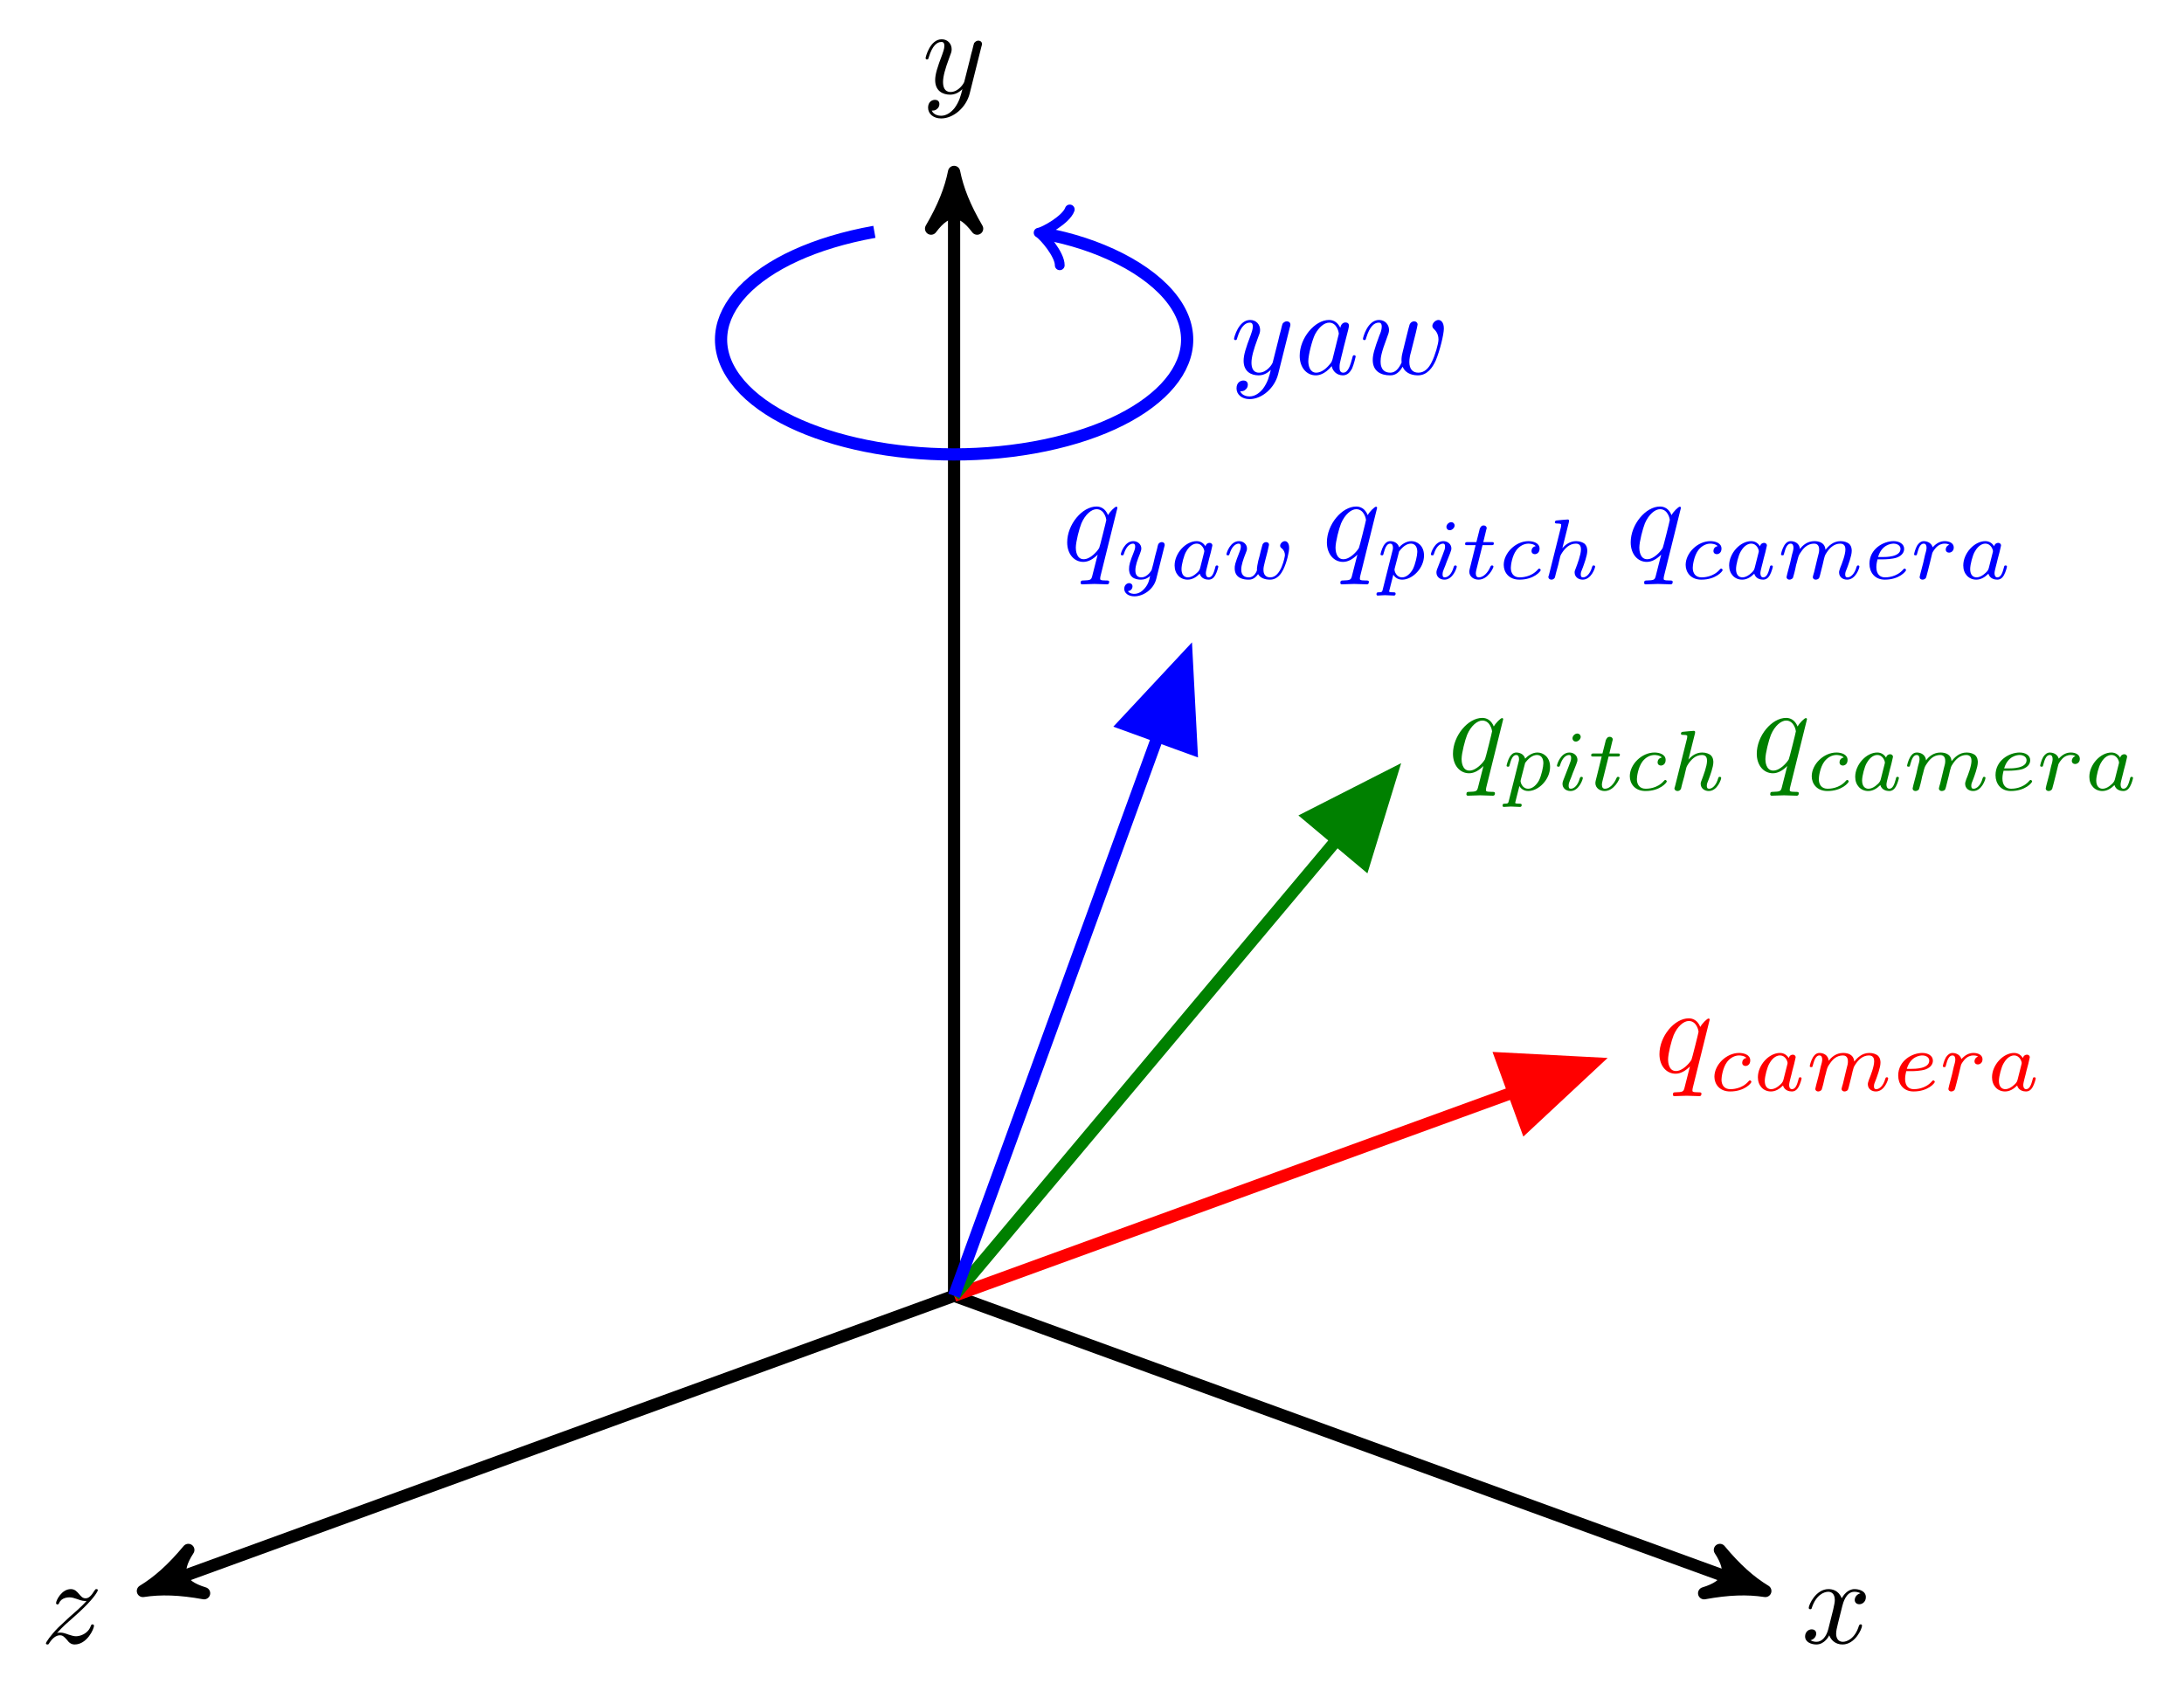
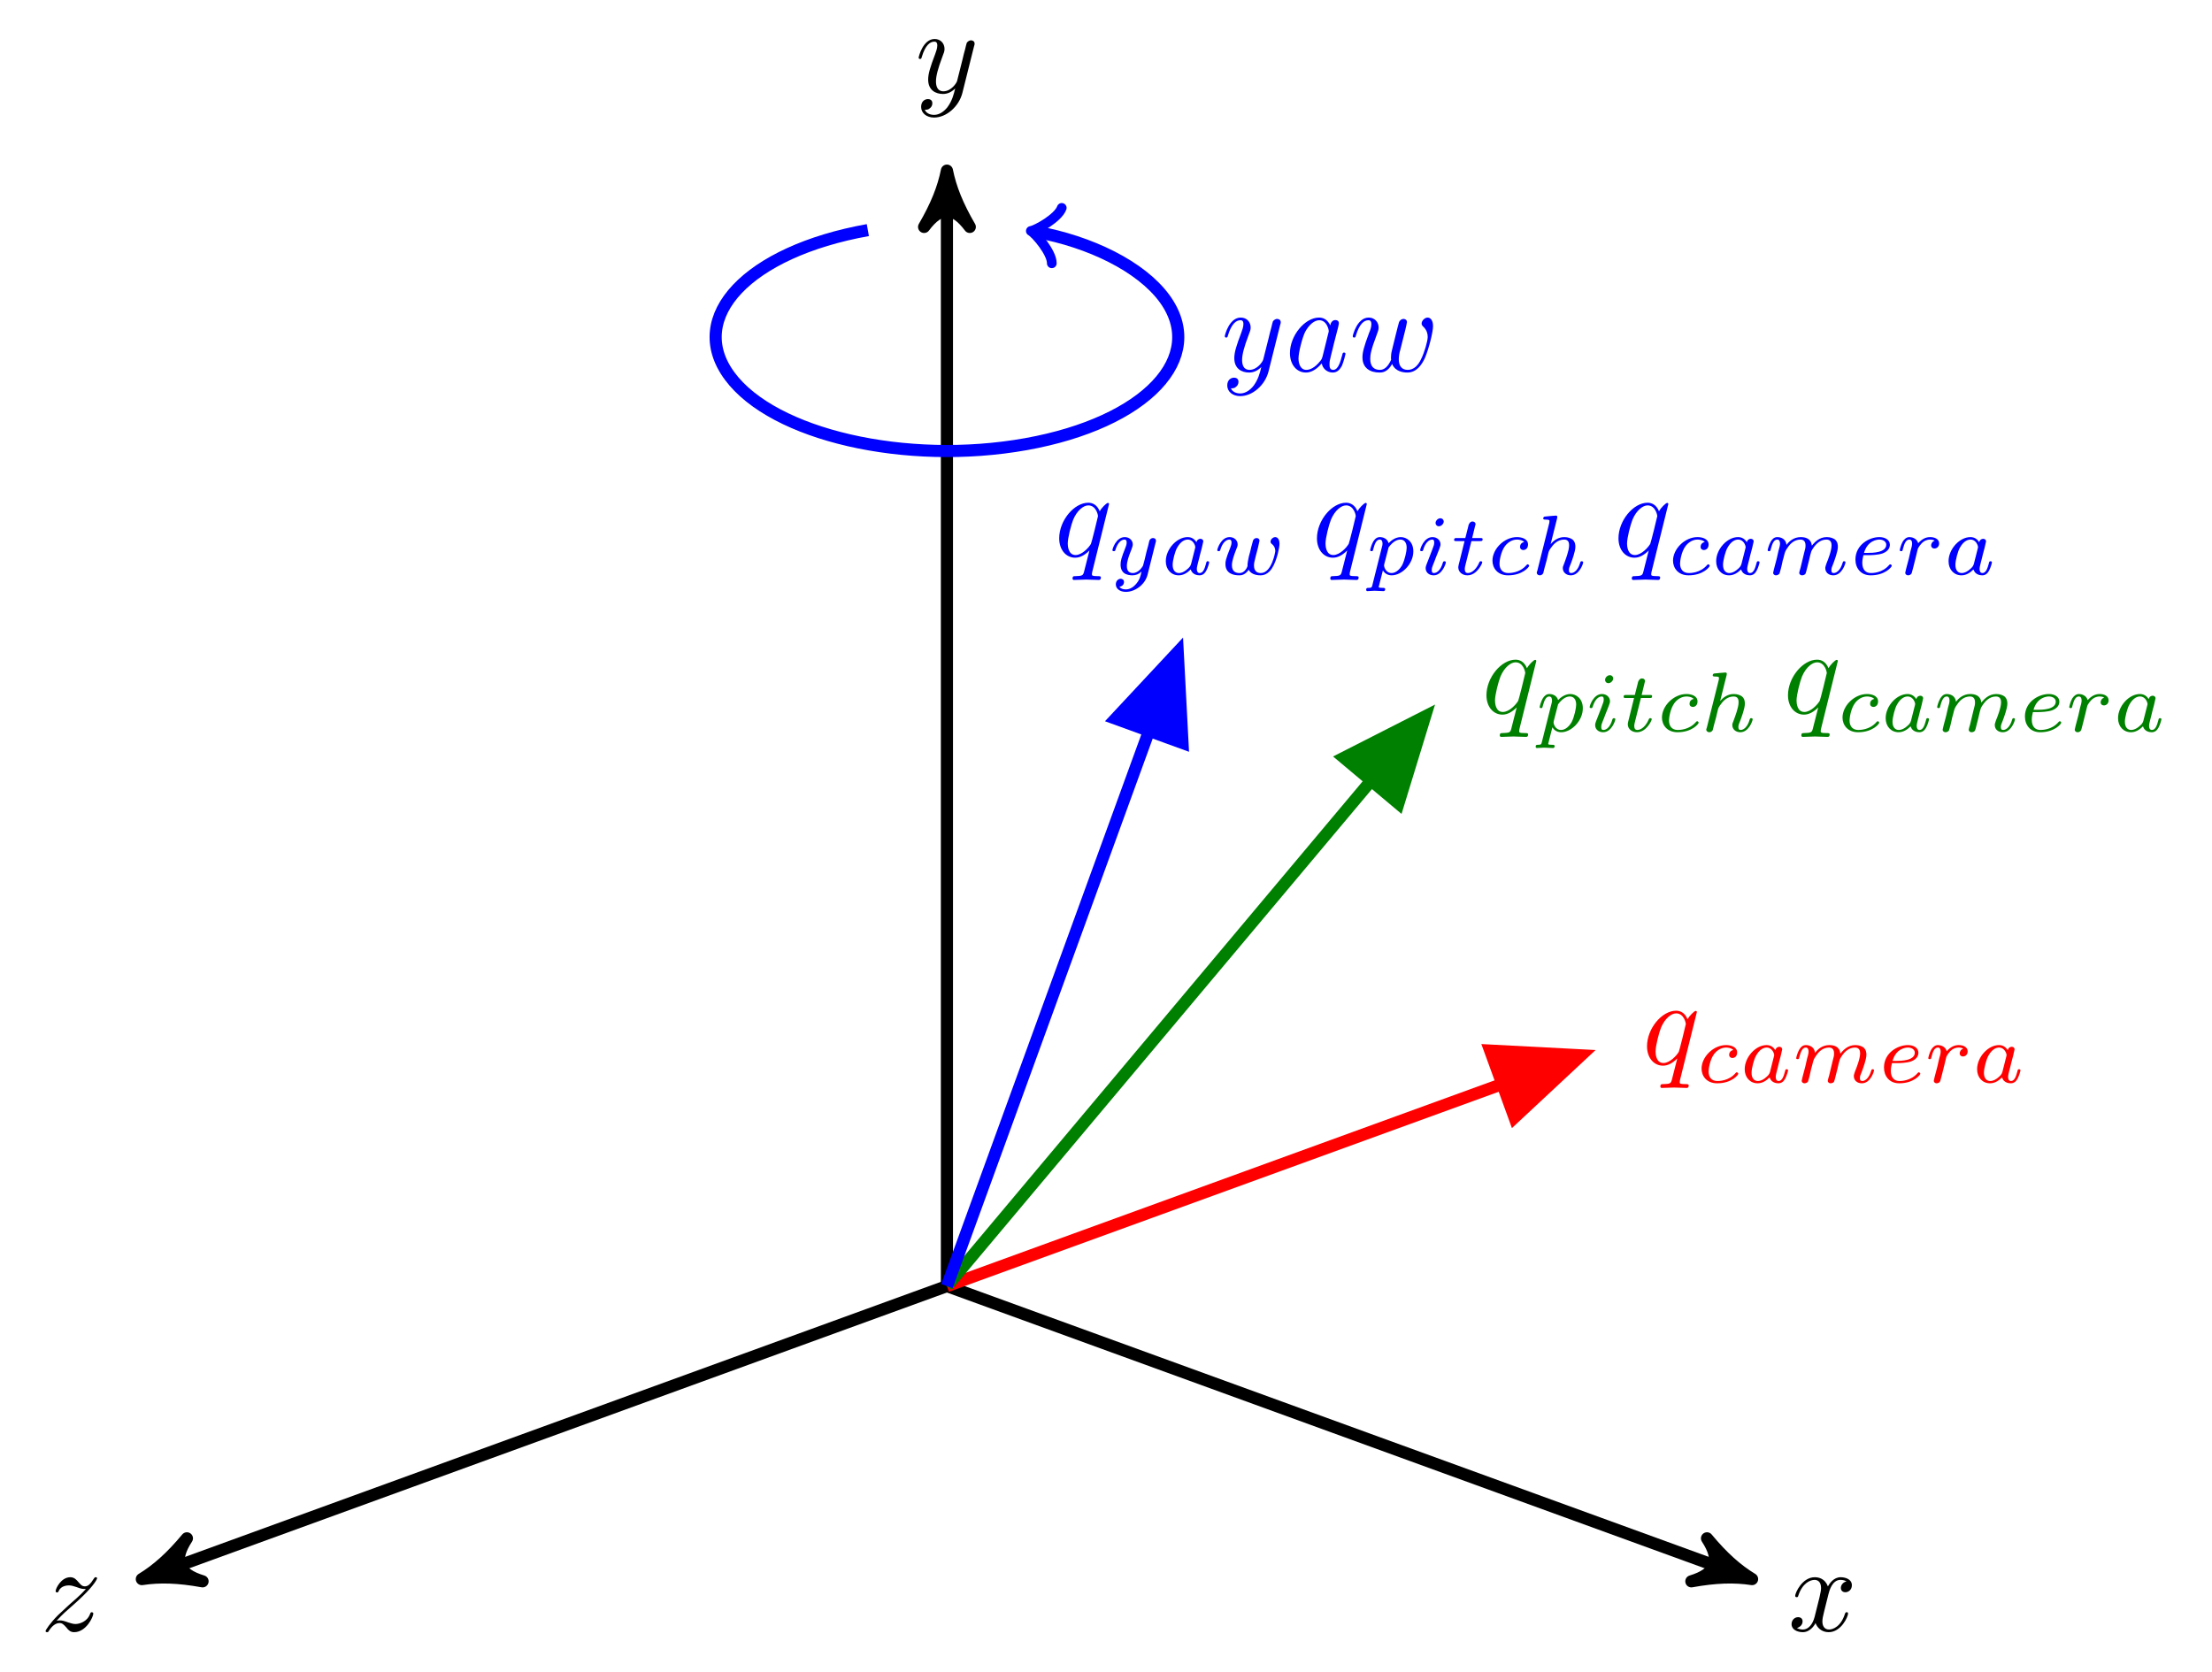
- <svg xmlns="http://www.w3.org/2000/svg" xmlns:xlink="http://www.w3.org/1999/xlink" width="178.032pt" height="137.287pt" viewBox="0 0 178.032 137.287">
+ <svg xmlns="http://www.w3.org/2000/svg" xmlns:xlink="http://www.w3.org/1999/xlink" width="181.676" height="137.287" viewBox="0 0 181.676 137.287">
  <defs>
    <g>
      <g id="glyph-0-0">
        <path d="M 3.328 -3.016 C 3.391 -3.266 3.625 -4.188 4.312 -4.188 C 4.359 -4.188 4.609 -4.188 4.812 -4.062 C 4.531 -4 4.344 -3.766 4.344 -3.516 C 4.344 -3.359 4.453 -3.172 4.719 -3.172 C 4.938 -3.172 5.25 -3.344 5.25 -3.75 C 5.25 -4.266 4.672 -4.406 4.328 -4.406 C 3.75 -4.406 3.406 -3.875 3.281 -3.656 C 3.031 -4.312 2.5 -4.406 2.203 -4.406 C 1.172 -4.406 0.594 -3.125 0.594 -2.875 C 0.594 -2.766 0.703 -2.766 0.719 -2.766 C 0.797 -2.766 0.828 -2.797 0.844 -2.875 C 1.188 -3.938 1.844 -4.188 2.188 -4.188 C 2.375 -4.188 2.719 -4.094 2.719 -3.516 C 2.719 -3.203 2.547 -2.547 2.188 -1.141 C 2.031 -0.531 1.672 -0.109 1.234 -0.109 C 1.172 -0.109 0.953 -0.109 0.734 -0.234 C 0.984 -0.297 1.203 -0.5 1.203 -0.781 C 1.203 -1.047 0.984 -1.125 0.844 -1.125 C 0.531 -1.125 0.297 -0.875 0.297 -0.547 C 0.297 -0.094 0.781 0.109 1.219 0.109 C 1.891 0.109 2.25 -0.594 2.266 -0.641 C 2.391 -0.281 2.75 0.109 3.344 0.109 C 4.375 0.109 4.938 -1.172 4.938 -1.422 C 4.938 -1.531 4.859 -1.531 4.828 -1.531 C 4.734 -1.531 4.719 -1.484 4.688 -1.422 C 4.359 -0.344 3.688 -0.109 3.375 -0.109 C 2.984 -0.109 2.828 -0.422 2.828 -0.766 C 2.828 -0.984 2.875 -1.203 2.984 -1.641 Z M 3.328 -3.016 " />
      </g>
      <g id="glyph-0-1">
        <path d="M 4.844 -3.797 C 4.891 -3.938 4.891 -3.953 4.891 -4.031 C 4.891 -4.203 4.75 -4.297 4.594 -4.297 C 4.5 -4.297 4.344 -4.234 4.25 -4.094 C 4.234 -4.031 4.141 -3.734 4.109 -3.547 C 4.031 -3.297 3.969 -3.016 3.906 -2.75 L 3.453 -0.953 C 3.422 -0.812 2.984 -0.109 2.328 -0.109 C 1.828 -0.109 1.719 -0.547 1.719 -0.922 C 1.719 -1.375 1.891 -2 2.219 -2.875 C 2.375 -3.281 2.422 -3.391 2.422 -3.594 C 2.422 -4.031 2.109 -4.406 1.609 -4.406 C 0.656 -4.406 0.297 -2.953 0.297 -2.875 C 0.297 -2.766 0.391 -2.766 0.406 -2.766 C 0.516 -2.766 0.516 -2.797 0.562 -2.953 C 0.844 -3.891 1.234 -4.188 1.578 -4.188 C 1.656 -4.188 1.828 -4.188 1.828 -3.875 C 1.828 -3.625 1.719 -3.359 1.656 -3.172 C 1.25 -2.109 1.078 -1.547 1.078 -1.078 C 1.078 -0.188 1.703 0.109 2.297 0.109 C 2.688 0.109 3.016 -0.062 3.297 -0.344 C 3.172 0.172 3.047 0.672 2.656 1.203 C 2.391 1.531 2.016 1.828 1.562 1.828 C 1.422 1.828 0.969 1.797 0.797 1.406 C 0.953 1.406 1.094 1.406 1.219 1.281 C 1.328 1.203 1.422 1.062 1.422 0.875 C 1.422 0.562 1.156 0.531 1.062 0.531 C 0.828 0.531 0.5 0.688 0.5 1.172 C 0.5 1.672 0.938 2.047 1.562 2.047 C 2.578 2.047 3.609 1.141 3.891 0.016 Z M 4.844 -3.797 " />
      </g>
      <g id="glyph-0-2">
        <path d="M 1.328 -0.828 C 1.859 -1.406 2.156 -1.656 2.516 -1.969 C 2.516 -1.969 3.125 -2.5 3.484 -2.859 C 4.438 -3.781 4.656 -4.266 4.656 -4.312 C 4.656 -4.406 4.562 -4.406 4.547 -4.406 C 4.469 -4.406 4.453 -4.391 4.391 -4.297 C 4.094 -3.812 3.891 -3.656 3.656 -3.656 C 3.406 -3.656 3.297 -3.812 3.141 -3.984 C 2.953 -4.203 2.781 -4.406 2.453 -4.406 C 1.703 -4.406 1.25 -3.484 1.25 -3.266 C 1.25 -3.219 1.281 -3.156 1.359 -3.156 C 1.453 -3.156 1.469 -3.203 1.5 -3.266 C 1.688 -3.734 2.266 -3.734 2.344 -3.734 C 2.547 -3.734 2.734 -3.672 2.969 -3.594 C 3.375 -3.438 3.484 -3.438 3.734 -3.438 C 3.375 -3.016 2.547 -2.297 2.359 -2.141 L 1.453 -1.297 C 0.781 -0.625 0.422 -0.062 0.422 0.016 C 0.422 0.109 0.531 0.109 0.547 0.109 C 0.625 0.109 0.641 0.094 0.703 -0.016 C 0.938 -0.375 1.234 -0.641 1.562 -0.641 C 1.781 -0.641 1.891 -0.547 2.141 -0.266 C 2.297 -0.047 2.484 0.109 2.766 0.109 C 3.766 0.109 4.344 -1.156 4.344 -1.422 C 4.344 -1.469 4.297 -1.531 4.219 -1.531 C 4.125 -1.531 4.109 -1.469 4.078 -1.391 C 3.844 -0.75 3.203 -0.562 2.875 -0.562 C 2.688 -0.562 2.5 -0.625 2.297 -0.688 C 1.953 -0.812 1.797 -0.859 1.594 -0.859 C 1.578 -0.859 1.422 -0.859 1.328 -0.828 Z M 1.328 -0.828 " />
      </g>
      <g id="glyph-0-3">
        <path d="M 4.5 -4.297 C 4.5 -4.344 4.469 -4.391 4.406 -4.391 C 4.297 -4.391 3.891 -4 3.734 -3.703 C 3.516 -4.25 3.125 -4.406 2.797 -4.406 C 1.625 -4.406 0.406 -2.938 0.406 -1.484 C 0.406 -0.516 0.984 0.109 1.719 0.109 C 2.141 0.109 2.531 -0.125 2.891 -0.484 C 2.797 -0.141 2.469 1.203 2.438 1.297 C 2.359 1.578 2.281 1.609 1.719 1.625 C 1.594 1.625 1.5 1.625 1.5 1.828 C 1.5 1.828 1.5 1.938 1.625 1.938 C 1.938 1.938 2.297 1.906 2.625 1.906 C 2.953 1.906 3.312 1.938 3.656 1.938 C 3.703 1.938 3.828 1.938 3.828 1.734 C 3.828 1.625 3.734 1.625 3.562 1.625 C 3.094 1.625 3.094 1.562 3.094 1.469 C 3.094 1.391 3.109 1.328 3.125 1.25 Z M 1.75 -0.109 C 1.141 -0.109 1.109 -0.875 1.109 -1.047 C 1.109 -1.531 1.391 -2.609 1.562 -3.031 C 1.875 -3.766 2.391 -4.188 2.797 -4.188 C 3.453 -4.188 3.594 -3.375 3.594 -3.312 C 3.594 -3.25 3.047 -1.062 3.016 -1.031 C 2.859 -0.75 2.297 -0.109 1.75 -0.109 Z M 1.75 -0.109 " />
      </g>
      <g id="glyph-0-4">
        <path d="M 3.719 -3.766 C 3.531 -4.141 3.25 -4.406 2.797 -4.406 C 1.641 -4.406 0.406 -2.938 0.406 -1.484 C 0.406 -0.547 0.953 0.109 1.719 0.109 C 1.922 0.109 2.422 0.062 3.016 -0.641 C 3.094 -0.219 3.453 0.109 3.922 0.109 C 4.281 0.109 4.5 -0.125 4.672 -0.438 C 4.828 -0.797 4.969 -1.406 4.969 -1.422 C 4.969 -1.531 4.875 -1.531 4.844 -1.531 C 4.75 -1.531 4.734 -1.484 4.703 -1.344 C 4.531 -0.703 4.359 -0.109 3.953 -0.109 C 3.672 -0.109 3.656 -0.375 3.656 -0.562 C 3.656 -0.781 3.672 -0.875 3.781 -1.312 C 3.891 -1.719 3.906 -1.828 4 -2.203 L 4.359 -3.594 C 4.422 -3.875 4.422 -3.891 4.422 -3.938 C 4.422 -4.109 4.312 -4.203 4.141 -4.203 C 3.891 -4.203 3.75 -3.984 3.719 -3.766 Z M 3.078 -1.188 C 3.016 -1 3.016 -0.984 2.875 -0.812 C 2.438 -0.266 2.031 -0.109 1.75 -0.109 C 1.25 -0.109 1.109 -0.656 1.109 -1.047 C 1.109 -1.547 1.422 -2.766 1.656 -3.234 C 1.969 -3.812 2.406 -4.188 2.812 -4.188 C 3.453 -4.188 3.594 -3.375 3.594 -3.312 C 3.594 -3.25 3.578 -3.188 3.562 -3.141 Z M 3.078 -1.188 " />
      </g>
      <g id="glyph-0-5">
        <path d="M 4.609 -3.375 C 4.656 -3.594 4.75 -3.969 4.75 -4.031 C 4.75 -4.203 4.609 -4.297 4.469 -4.297 C 4.344 -4.297 4.172 -4.219 4.094 -4.016 C 4.062 -3.953 3.594 -2.047 3.531 -1.781 C 3.453 -1.484 3.438 -1.312 3.438 -1.125 C 3.438 -1.016 3.438 -1 3.453 -0.953 C 3.219 -0.422 2.922 -0.109 2.531 -0.109 C 1.734 -0.109 1.734 -0.844 1.734 -1.016 C 1.734 -1.328 1.781 -1.719 2.25 -2.953 C 2.359 -3.25 2.422 -3.391 2.422 -3.594 C 2.422 -4.031 2.094 -4.406 1.609 -4.406 C 0.656 -4.406 0.297 -2.953 0.297 -2.875 C 0.297 -2.766 0.391 -2.766 0.406 -2.766 C 0.516 -2.766 0.516 -2.797 0.562 -2.953 C 0.844 -3.875 1.219 -4.188 1.578 -4.188 C 1.672 -4.188 1.828 -4.172 1.828 -3.859 C 1.828 -3.609 1.719 -3.328 1.641 -3.156 C 1.203 -1.984 1.094 -1.531 1.094 -1.141 C 1.094 -0.234 1.75 0.109 2.5 0.109 C 2.672 0.109 3.141 0.109 3.531 -0.594 C 3.797 0.047 4.484 0.109 4.781 0.109 C 5.531 0.109 5.969 -0.516 6.234 -1.109 C 6.562 -1.891 6.891 -3.234 6.891 -3.703 C 6.891 -4.25 6.625 -4.406 6.453 -4.406 C 6.203 -4.406 5.953 -4.141 5.953 -3.922 C 5.953 -3.797 6.016 -3.734 6.094 -3.656 C 6.203 -3.547 6.453 -3.297 6.453 -2.812 C 6.453 -2.469 6.172 -1.5 5.906 -0.984 C 5.656 -0.453 5.297 -0.109 4.812 -0.109 C 4.344 -0.109 4.078 -0.406 4.078 -0.984 C 4.078 -1.25 4.141 -1.562 4.188 -1.703 Z M 4.609 -3.375 " />
      </g>
      <g id="glyph-1-0">
        <path d="M 3.047 -2.672 C 2.797 -2.625 2.703 -2.438 2.703 -2.281 C 2.703 -2.094 2.844 -2.016 2.969 -2.016 C 3.125 -2.016 3.359 -2.125 3.359 -2.469 C 3.359 -2.938 2.828 -3.078 2.453 -3.078 C 1.406 -3.078 0.438 -2.109 0.438 -1.141 C 0.438 -0.547 0.844 0.062 1.719 0.062 C 2.906 0.062 3.453 -0.625 3.453 -0.719 C 3.453 -0.766 3.391 -0.844 3.328 -0.844 C 3.297 -0.844 3.281 -0.828 3.219 -0.766 C 2.672 -0.125 1.859 -0.125 1.734 -0.125 C 1.234 -0.125 1.016 -0.469 1.016 -0.906 C 1.016 -1.094 1.109 -1.859 1.469 -2.344 C 1.734 -2.688 2.094 -2.875 2.453 -2.875 C 2.547 -2.875 2.875 -2.859 3.047 -2.672 Z M 3.047 -2.672 " />
      </g>
      <g id="glyph-1-1">
        <path d="M 2.938 -2.656 C 2.797 -2.891 2.562 -3.078 2.219 -3.078 C 1.328 -3.078 0.422 -2.094 0.422 -1.094 C 0.422 -0.406 0.875 0.062 1.484 0.062 C 1.859 0.062 2.188 -0.141 2.469 -0.422 C 2.594 0 3 0.062 3.188 0.062 C 3.438 0.062 3.609 -0.078 3.734 -0.297 C 3.891 -0.578 3.984 -0.969 3.984 -1 C 3.984 -1.094 3.891 -1.094 3.875 -1.094 C 3.766 -1.094 3.766 -1.062 3.719 -0.875 C 3.625 -0.531 3.5 -0.125 3.203 -0.125 C 3.031 -0.125 2.969 -0.281 2.969 -0.469 C 2.969 -0.578 3.031 -0.844 3.078 -1.016 C 3.125 -1.203 3.203 -1.484 3.234 -1.641 L 3.375 -2.172 C 3.422 -2.359 3.5 -2.688 3.5 -2.719 C 3.5 -2.875 3.375 -2.938 3.266 -2.938 C 3.141 -2.938 2.984 -2.859 2.938 -2.656 Z M 2.5 -0.875 C 2.453 -0.672 2.297 -0.531 2.141 -0.406 C 2.078 -0.344 1.797 -0.125 1.5 -0.125 C 1.234 -0.125 0.984 -0.312 0.984 -0.797 C 0.984 -1.172 1.188 -1.938 1.359 -2.219 C 1.672 -2.781 2.031 -2.875 2.219 -2.875 C 2.703 -2.875 2.844 -2.344 2.844 -2.266 C 2.844 -2.25 2.828 -2.188 2.828 -2.172 Z M 2.5 -0.875 " />
      </g>
      <g id="glyph-1-2">
        <path d="M 3.031 -0.562 C 2.984 -0.422 2.922 -0.188 2.922 -0.156 C 2.922 0 3.047 0.062 3.156 0.062 C 3.297 0.062 3.406 -0.016 3.438 -0.078 C 3.469 -0.141 3.531 -0.375 3.562 -0.516 C 3.594 -0.641 3.672 -0.969 3.719 -1.141 C 3.75 -1.297 3.797 -1.453 3.828 -1.609 C 3.906 -1.906 3.906 -1.922 4.047 -2.141 C 4.266 -2.484 4.625 -2.875 5.156 -2.875 C 5.547 -2.875 5.578 -2.562 5.578 -2.391 C 5.578 -1.969 5.281 -1.203 5.156 -0.906 C 5.094 -0.703 5.062 -0.641 5.062 -0.531 C 5.062 -0.156 5.359 0.062 5.719 0.062 C 6.422 0.062 6.719 -0.891 6.719 -1 C 6.719 -1.094 6.641 -1.094 6.609 -1.094 C 6.516 -1.094 6.516 -1.047 6.484 -0.969 C 6.328 -0.406 6.016 -0.125 5.75 -0.125 C 5.594 -0.125 5.562 -0.219 5.562 -0.375 C 5.562 -0.531 5.609 -0.625 5.734 -0.938 C 5.812 -1.156 6.094 -1.891 6.094 -2.281 C 6.094 -2.391 6.094 -2.688 5.844 -2.891 C 5.719 -2.969 5.516 -3.078 5.188 -3.078 C 4.562 -3.078 4.188 -2.656 3.953 -2.375 C 3.906 -2.969 3.406 -3.078 3.047 -3.078 C 2.469 -3.078 2.078 -2.719 1.875 -2.438 C 1.828 -2.922 1.422 -3.078 1.125 -3.078 C 0.828 -3.078 0.672 -2.859 0.578 -2.703 C 0.422 -2.438 0.328 -2.047 0.328 -2 C 0.328 -1.922 0.422 -1.922 0.453 -1.922 C 0.547 -1.922 0.547 -1.938 0.594 -2.125 C 0.703 -2.531 0.844 -2.875 1.109 -2.875 C 1.297 -2.875 1.344 -2.719 1.344 -2.531 C 1.344 -2.406 1.281 -2.141 1.219 -1.953 C 1.172 -1.766 1.109 -1.484 1.078 -1.328 L 0.844 -0.438 C 0.828 -0.344 0.781 -0.172 0.781 -0.156 C 0.781 0 0.906 0.062 1.016 0.062 C 1.141 0.062 1.25 -0.016 1.297 -0.078 C 1.328 -0.141 1.375 -0.375 1.422 -0.516 C 1.453 -0.641 1.531 -0.969 1.562 -1.141 C 1.609 -1.297 1.656 -1.453 1.688 -1.609 C 1.766 -1.891 1.781 -1.953 1.984 -2.234 C 2.172 -2.516 2.5 -2.875 3.031 -2.875 C 3.422 -2.875 3.438 -2.516 3.438 -2.391 C 3.438 -2.219 3.422 -2.125 3.312 -1.734 Z M 3.031 -0.562 " />
      </g>
      <g id="glyph-1-3">
        <path d="M 1.562 -1.594 C 1.75 -1.594 2.312 -1.609 2.688 -1.734 C 3.203 -1.922 3.297 -2.25 3.297 -2.453 C 3.297 -2.844 2.906 -3.078 2.438 -3.078 C 1.594 -3.078 0.469 -2.438 0.469 -1.234 C 0.469 -0.531 0.906 0.062 1.719 0.062 C 2.906 0.062 3.453 -0.625 3.453 -0.719 C 3.453 -0.766 3.391 -0.844 3.328 -0.844 C 3.297 -0.844 3.281 -0.828 3.219 -0.766 C 2.672 -0.125 1.859 -0.125 1.734 -0.125 C 1.312 -0.125 1.031 -0.406 1.031 -0.969 C 1.031 -1.062 1.031 -1.203 1.125 -1.594 Z M 1.172 -1.781 C 1.469 -2.797 2.234 -2.875 2.438 -2.875 C 2.734 -2.875 3 -2.719 3 -2.453 C 3 -1.781 1.812 -1.781 1.516 -1.781 Z M 1.172 -1.781 " />
      </g>
      <g id="glyph-1-4">
        <path d="M 1.641 -1.406 C 1.641 -1.453 1.812 -2.078 1.812 -2.109 C 1.828 -2.172 2.031 -2.516 2.266 -2.688 C 2.328 -2.734 2.516 -2.875 2.828 -2.875 C 2.891 -2.875 3.062 -2.875 3.203 -2.781 C 2.984 -2.719 2.906 -2.516 2.906 -2.391 C 2.906 -2.25 3.016 -2.141 3.172 -2.141 C 3.344 -2.141 3.562 -2.266 3.562 -2.562 C 3.562 -2.922 3.188 -3.078 2.828 -3.078 C 2.469 -3.078 2.156 -2.922 1.844 -2.578 C 1.719 -3 1.297 -3.078 1.125 -3.078 C 0.875 -3.078 0.703 -2.906 0.578 -2.719 C 0.422 -2.453 0.328 -2.047 0.328 -2 C 0.328 -1.922 0.422 -1.922 0.453 -1.922 C 0.547 -1.922 0.547 -1.938 0.594 -2.125 C 0.703 -2.547 0.844 -2.875 1.109 -2.875 C 1.297 -2.875 1.344 -2.719 1.344 -2.531 C 1.344 -2.406 1.281 -2.141 1.219 -1.953 C 1.172 -1.766 1.109 -1.484 1.078 -1.328 L 0.844 -0.438 C 0.828 -0.344 0.781 -0.172 0.781 -0.156 C 0.781 0 0.906 0.062 1.016 0.062 C 1.125 0.062 1.266 0 1.312 -0.125 C 1.328 -0.172 1.406 -0.484 1.453 -0.656 Z M 1.641 -1.406 " />
      </g>
      <g id="glyph-1-5">
        <path d="M 0.516 0.844 C 0.469 1.047 0.453 1.094 0.188 1.094 C 0.094 1.094 0 1.094 0 1.25 C 0 1.328 0.062 1.359 0.094 1.359 C 0.266 1.359 0.5 1.328 0.688 1.328 C 0.922 1.328 1.188 1.359 1.422 1.359 C 1.484 1.359 1.562 1.328 1.562 1.203 C 1.562 1.094 1.469 1.094 1.375 1.094 C 1.219 1.094 1.031 1.094 1.031 1.016 C 1.031 0.984 1.094 0.797 1.109 0.703 C 1.203 0.328 1.297 -0.047 1.375 -0.344 C 1.453 -0.203 1.672 0.062 2.094 0.062 C 2.938 0.062 3.875 -0.875 3.875 -1.906 C 3.875 -2.719 3.312 -3.078 2.844 -3.078 C 2.406 -3.078 2.031 -2.781 1.844 -2.578 C 1.734 -2.984 1.344 -3.078 1.125 -3.078 C 0.859 -3.078 0.688 -2.891 0.578 -2.703 C 0.438 -2.469 0.328 -2.047 0.328 -2 C 0.328 -1.922 0.422 -1.922 0.453 -1.922 C 0.547 -1.922 0.547 -1.938 0.594 -2.125 C 0.703 -2.531 0.844 -2.875 1.109 -2.875 C 1.297 -2.875 1.344 -2.719 1.344 -2.531 C 1.344 -2.453 1.328 -2.375 1.312 -2.328 Z M 1.844 -2.234 C 2.25 -2.781 2.594 -2.875 2.812 -2.875 C 3.094 -2.875 3.328 -2.672 3.328 -2.203 C 3.328 -1.922 3.172 -1.203 2.969 -0.797 C 2.781 -0.453 2.453 -0.125 2.094 -0.125 C 1.594 -0.125 1.469 -0.656 1.469 -0.734 C 1.469 -0.766 1.484 -0.812 1.484 -0.844 Z M 1.844 -2.234 " />
      </g>
      <g id="glyph-1-6">
        <path d="M 2.266 -4.359 C 2.266 -4.469 2.172 -4.625 1.984 -4.625 C 1.797 -4.625 1.594 -4.438 1.594 -4.234 C 1.594 -4.125 1.672 -3.969 1.875 -3.969 C 2.062 -3.969 2.266 -4.172 2.266 -4.359 Z M 0.844 -0.812 C 0.812 -0.719 0.781 -0.641 0.781 -0.516 C 0.781 -0.188 1.047 0.062 1.438 0.062 C 2.125 0.062 2.438 -0.891 2.438 -1 C 2.438 -1.094 2.344 -1.094 2.328 -1.094 C 2.234 -1.094 2.219 -1.047 2.188 -0.969 C 2.031 -0.406 1.734 -0.125 1.453 -0.125 C 1.312 -0.125 1.281 -0.219 1.281 -0.375 C 1.281 -0.531 1.328 -0.656 1.391 -0.812 C 1.469 -1 1.547 -1.188 1.609 -1.375 C 1.672 -1.547 1.938 -2.172 1.953 -2.266 C 1.984 -2.328 2 -2.406 2 -2.484 C 2 -2.812 1.719 -3.078 1.344 -3.078 C 0.641 -3.078 0.328 -2.125 0.328 -2 C 0.328 -1.922 0.422 -1.922 0.453 -1.922 C 0.547 -1.922 0.547 -1.953 0.578 -2.031 C 0.75 -2.625 1.062 -2.875 1.312 -2.875 C 1.422 -2.875 1.484 -2.828 1.484 -2.641 C 1.484 -2.469 1.453 -2.375 1.281 -1.938 Z M 0.844 -0.812 " />
      </g>
      <g id="glyph-1-7">
        <path d="M 1.719 -2.75 L 2.422 -2.75 C 2.562 -2.75 2.641 -2.75 2.641 -2.906 C 2.641 -3 2.562 -3 2.438 -3 L 1.781 -3 L 2.031 -4.031 C 2.047 -4.062 2.062 -4.109 2.062 -4.125 C 2.062 -4.266 1.953 -4.359 1.812 -4.359 C 1.641 -4.359 1.547 -4.234 1.484 -4.062 C 1.438 -3.875 1.531 -4.219 1.219 -3 L 0.516 -3 C 0.391 -3 0.297 -3 0.297 -2.844 C 0.297 -2.75 0.375 -2.75 0.5 -2.75 L 1.156 -2.75 L 0.75 -1.109 C 0.703 -0.938 0.641 -0.688 0.641 -0.594 C 0.641 -0.188 1 0.062 1.391 0.062 C 2.172 0.062 2.609 -0.906 2.609 -1 C 2.609 -1.094 2.516 -1.094 2.5 -1.094 C 2.406 -1.094 2.406 -1.078 2.344 -0.953 C 2.156 -0.516 1.797 -0.125 1.422 -0.125 C 1.266 -0.125 1.172 -0.219 1.172 -0.469 C 1.172 -0.531 1.203 -0.688 1.219 -0.75 Z M 1.719 -2.75 " />
      </g>
      <g id="glyph-1-8">
        <path d="M 2.188 -4.625 C 2.188 -4.641 2.203 -4.734 2.203 -4.734 C 2.203 -4.781 2.188 -4.844 2.094 -4.844 C 1.953 -4.844 1.375 -4.781 1.203 -4.766 C 1.156 -4.766 1.047 -4.75 1.047 -4.609 C 1.047 -4.516 1.156 -4.516 1.234 -4.516 C 1.562 -4.516 1.562 -4.453 1.562 -4.406 C 1.562 -4.359 1.547 -4.312 1.547 -4.25 L 0.562 -0.312 C 0.516 -0.188 0.516 -0.172 0.516 -0.156 C 0.516 -0.047 0.609 0.062 0.766 0.062 C 0.844 0.062 0.969 0.031 1.047 -0.109 C 1.062 -0.156 1.125 -0.406 1.156 -0.547 L 1.328 -1.172 C 1.344 -1.281 1.422 -1.547 1.438 -1.641 C 1.5 -1.906 1.5 -1.922 1.641 -2.141 C 1.875 -2.484 2.219 -2.875 2.766 -2.875 C 3.156 -2.875 3.172 -2.562 3.172 -2.391 C 3.172 -1.969 2.875 -1.203 2.766 -0.906 C 2.688 -0.703 2.656 -0.641 2.656 -0.531 C 2.656 -0.156 2.969 0.062 3.312 0.062 C 4.016 0.062 4.328 -0.891 4.328 -1 C 4.328 -1.094 4.234 -1.094 4.203 -1.094 C 4.109 -1.094 4.109 -1.047 4.078 -0.969 C 3.922 -0.406 3.609 -0.125 3.344 -0.125 C 3.188 -0.125 3.156 -0.219 3.156 -0.375 C 3.156 -0.531 3.203 -0.625 3.328 -0.938 C 3.406 -1.156 3.688 -1.891 3.688 -2.281 C 3.688 -2.391 3.688 -2.688 3.438 -2.891 C 3.312 -2.969 3.109 -3.078 2.781 -3.078 C 2.281 -3.078 1.906 -2.797 1.656 -2.5 Z M 2.188 -4.625 " />
      </g>
      <g id="glyph-1-9">
        <path d="M 3.875 -2.625 C 3.906 -2.719 3.906 -2.734 3.906 -2.781 C 3.906 -2.922 3.797 -3 3.672 -3 C 3.594 -3 3.469 -2.969 3.391 -2.844 C 3.359 -2.797 3.312 -2.578 3.281 -2.438 L 3.125 -1.859 C 3.094 -1.688 2.875 -0.812 2.844 -0.734 C 2.844 -0.734 2.531 -0.125 2 -0.125 C 1.516 -0.125 1.516 -0.578 1.516 -0.703 C 1.516 -1.078 1.672 -1.516 1.891 -2.062 C 1.969 -2.281 2 -2.359 2 -2.484 C 2 -2.812 1.719 -3.078 1.344 -3.078 C 0.641 -3.078 0.328 -2.125 0.328 -2 C 0.328 -1.922 0.422 -1.922 0.453 -1.922 C 0.547 -1.922 0.547 -1.953 0.578 -2.031 C 0.75 -2.609 1.047 -2.875 1.328 -2.875 C 1.438 -2.875 1.5 -2.797 1.5 -2.641 C 1.5 -2.469 1.438 -2.328 1.406 -2.234 C 1.062 -1.375 1 -1.125 1 -0.812 C 1 -0.703 1 -0.375 1.266 -0.141 C 1.484 0.031 1.781 0.062 1.969 0.062 C 2.25 0.062 2.5 -0.031 2.719 -0.25 C 2.641 0.141 2.562 0.438 2.266 0.781 C 2.078 1 1.797 1.219 1.422 1.219 C 1.375 1.219 1.047 1.219 0.906 1 C 1.281 0.953 1.281 0.625 1.281 0.609 C 1.281 0.391 1.078 0.344 1.016 0.344 C 0.844 0.344 0.609 0.484 0.609 0.812 C 0.609 1.156 0.938 1.422 1.438 1.422 C 2.141 1.422 3 0.875 3.219 0 Z M 3.875 -2.625 " />
      </g>
      <g id="glyph-1-10">
        <path d="M 3.672 -2.219 C 3.719 -2.406 3.797 -2.75 3.797 -2.781 C 3.797 -2.922 3.688 -3 3.562 -3 C 3.438 -3 3.312 -2.922 3.266 -2.797 C 3.25 -2.75 3.172 -2.453 3.125 -2.281 C 3.031 -1.875 3.031 -1.875 2.922 -1.484 C 2.844 -1.094 2.828 -1.031 2.812 -0.844 C 2.844 -0.703 2.781 -0.562 2.625 -0.359 C 2.531 -0.25 2.391 -0.125 2.156 -0.125 C 1.875 -0.125 1.531 -0.219 1.531 -0.766 C 1.531 -1.125 1.719 -1.641 1.859 -2 C 1.984 -2.297 2 -2.359 2 -2.484 C 2 -2.812 1.719 -3.078 1.344 -3.078 C 0.641 -3.078 0.328 -2.125 0.328 -2 C 0.328 -1.922 0.422 -1.922 0.453 -1.922 C 0.547 -1.922 0.547 -1.953 0.578 -2.031 C 0.75 -2.609 1.047 -2.875 1.328 -2.875 C 1.438 -2.875 1.5 -2.797 1.5 -2.641 C 1.5 -2.469 1.438 -2.328 1.406 -2.234 C 1 -1.219 1 -1.078 1 -0.859 C 1 -0.031 1.75 0.062 2.125 0.062 C 2.266 0.062 2.594 0.062 2.906 -0.391 C 3.078 -0.078 3.453 0.062 3.875 0.062 C 4.5 0.062 4.812 -0.469 4.953 -0.75 C 5.25 -1.344 5.438 -2.203 5.438 -2.531 C 5.438 -3.047 5.141 -3.078 5.094 -3.078 C 4.906 -3.078 4.703 -2.891 4.703 -2.703 C 4.703 -2.594 4.781 -2.531 4.828 -2.5 C 5 -2.359 5.094 -2.156 5.094 -1.938 C 5.094 -1.844 4.797 -0.125 3.906 -0.125 C 3.344 -0.125 3.344 -0.625 3.344 -0.75 C 3.344 -0.938 3.375 -1.047 3.469 -1.438 Z M 3.672 -2.219 " />
      </g>
    </g>
    <clipPath id="clip-0">
      <path clip-rule="nonzero" d="M 63 91 L 157 91 L 157 137.285 L 63 137.285 Z M 63 91 " />
    </clipPath>
    <clipPath id="clip-1">
      <path clip-rule="nonzero" d="M 0 91 L 92 91 L 92 137.285 L 0 137.285 Z M 0 91 " />
    </clipPath>
  </defs>
  <g clip-path="url(#clip-0)">
    <path fill="none" stroke-width="0.996" stroke-linecap="butt" stroke-linejoin="miter" stroke="rgb(0%, 0%, 0%)" stroke-opacity="1" stroke-miterlimit="10" d="M -0.002 0.001 L 65.041 -23.674 " transform="matrix(1, 0, 0, -1, 77.775, 105.646)" />
  </g>
  <path fill-rule="nonzero" fill="rgb(0%, 0%, 0%)" fill-opacity="1" stroke-width="0.996" stroke-linecap="butt" stroke-linejoin="round" stroke="rgb(0%, 0%, 0%)" stroke-opacity="1" stroke-miterlimit="10" d="M 1.158 -0 C -0.29 0.288 -1.735 0.867 -3.467 1.879 C -1.733 0.577 -1.733 -0.579 -3.467 -1.879 C -1.732 -0.865 -0.287 -0.289 1.158 -0 Z M 1.158 -0 " transform="matrix(0.93968, 0.34201, 0.34201, -0.93968, 142.8145, 129.3185)" />
  <g fill="rgb(0%, 0%, 0%)" fill-opacity="1">
    <use xlink:href="#glyph-0-0" x="146.848" y="133.967" />
  </g>
  <path fill="none" stroke-width="0.996" stroke-linecap="butt" stroke-linejoin="miter" stroke="rgb(0%, 0%, 0%)" stroke-opacity="1" stroke-miterlimit="10" d="M -0.002 0.001 L -0.002 90.474 " transform="matrix(1, 0, 0, -1, 77.775, 105.646)" />
  <path fill-rule="nonzero" fill="rgb(0%, 0%, 0%)" fill-opacity="1" stroke-width="0.996" stroke-linecap="butt" stroke-linejoin="round" stroke="rgb(0%, 0%, 0%)" stroke-opacity="1" stroke-miterlimit="10" d="M 1.157 0.002 C -0.288 0.291 -1.734 0.865 -3.468 1.877 C -1.734 0.58 -1.734 -0.577 -3.468 -1.877 C -1.734 -0.866 -0.288 -0.287 1.157 0.002 Z M 1.157 0.002 " transform="matrix(0, -1, -1, 0, 77.775, 15.1727)" />
  <g fill="rgb(0%, 0%, 0%)" fill-opacity="1">
    <use xlink:href="#glyph-0-1" x="75.154" y="7.609" />
  </g>
  <g clip-path="url(#clip-1)">
    <path fill="none" stroke-width="0.996" stroke-linecap="butt" stroke-linejoin="miter" stroke="rgb(0%, 0%, 0%)" stroke-opacity="1" stroke-miterlimit="10" d="M -0.002 0.001 L -65.041 -23.674 " transform="matrix(1, 0, 0, -1, 77.775, 105.646)" />
  </g>
  <path fill-rule="nonzero" fill="rgb(0%, 0%, 0%)" fill-opacity="1" stroke-width="0.996" stroke-linecap="butt" stroke-linejoin="round" stroke="rgb(0%, 0%, 0%)" stroke-opacity="1" stroke-miterlimit="10" d="M 1.157 0.001 C -0.288 0.29 -1.733 0.866 -3.468 1.879 C -1.734 0.579 -1.734 -0.577 -3.468 -1.879 C -1.732 -0.868 -0.287 -0.289 1.157 0.001 Z M 1.157 0.001 " transform="matrix(-0.93968, 0.34201, 0.34201, 0.93968, 12.73553, 129.3185)" />
  <g fill="rgb(0%, 0%, 0%)" fill-opacity="1">
    <use xlink:href="#glyph-0-2" x="3.32" y="133.967" />
  </g>
  <path fill="none" stroke-width="0.996" stroke-linecap="butt" stroke-linejoin="miter" stroke="rgb(100%, 0%, 0%)" stroke-opacity="1" stroke-miterlimit="10" d="M -0.002 0.001 L 51.725 18.826 " transform="matrix(1, 0, 0, -1, 77.775, 105.646)" />
  <path fill-rule="nonzero" fill="rgb(100%, 0%, 0%)" fill-opacity="1" stroke-width="0.996" stroke-linecap="butt" stroke-linejoin="miter" stroke="rgb(100%, 0%, 0%)" stroke-opacity="1" stroke-miterlimit="10" d="M -6.504 2.919 L 0.374 0 L -6.505 -2.921 Z M -6.504 2.919 " transform="matrix(0.93967, -0.34203, -0.34203, -0.93967, 129.5005, 86.81928)" />
  <g fill="rgb(100%, 0%, 0%)" fill-opacity="1">
    <use xlink:href="#glyph-0-3" x="134.867" y="87.431" />
  </g>
  <g fill="rgb(100%, 0%, 0%)" fill-opacity="1">
    <use xlink:href="#glyph-1-0" x="139.315" y="88.926" />
    <use xlink:href="#glyph-1-1" x="142.875" y="88.926" />
    <use xlink:href="#glyph-1-2" x="147.197" y="88.926" />
    <use xlink:href="#glyph-1-3" x="154.266" y="88.926" />
    <use xlink:href="#glyph-1-4" x="158.046" y="88.926" />
  </g>
  <g fill="rgb(100%, 0%, 0%)" fill-opacity="1">
    <use xlink:href="#glyph-1-1" x="161.961" y="88.926" />
  </g>
-   <path fill="none" stroke-width="0.996" stroke-linecap="butt" stroke-linejoin="miter" stroke="rgb(0%, 50%, 0%)" stroke-opacity="1" stroke-miterlimit="10" d="M -0.002 0.001 L 35.381 42.166 " transform="matrix(1, 0, 0, -1, 77.775, 105.646)" />
-   <path fill-rule="nonzero" fill="rgb(0%, 50%, 0%)" fill-opacity="1" stroke-width="0.996" stroke-linecap="butt" stroke-linejoin="miter" stroke="rgb(0%, 50%, 0%)" stroke-opacity="1" stroke-miterlimit="10" d="M -6.506 2.921 L 0.373 -0.002 L -6.506 -2.919 Z M -6.506 2.921 " transform="matrix(0.64278, -0.76602, -0.76602, -0.64278, 113.1573, 63.47965)" />
+   <path fill="none" stroke-width="0.996" stroke-linecap="butt" stroke-linejoin="miter" stroke="rgb(0%, 50%, 0%)" stroke-opacity="1" stroke-miterlimit="10" d="M -0.002 0.001 L 39.026 46.509 " transform="matrix(1, 0, 0, -1, 77.775, 105.646)" />
+   <path fill-rule="nonzero" fill="rgb(0%, 50%, 0%)" fill-opacity="1" stroke-width="0.996" stroke-linecap="butt" stroke-linejoin="miter" stroke="rgb(0%, 50%, 0%)" stroke-opacity="1" stroke-miterlimit="10" d="M -6.505 2.921 L 0.374 -0.002 L -6.505 -2.918 Z M -6.505 2.921 " transform="matrix(0.64278, -0.76602, -0.76602, -0.64278, 116.8015, 59.13697)" />
  <g fill="rgb(0%, 50%, 0%)" fill-opacity="1">
-     <use xlink:href="#glyph-0-3" x="118.035" y="62.936" />
+     <use xlink:href="#glyph-0-3" x="121.679" y="58.594" />
  </g>
  <g fill="rgb(0%, 50%, 0%)" fill-opacity="1">
-     <use xlink:href="#glyph-1-5" x="122.482" y="64.431" />
-     <use xlink:href="#glyph-1-6" x="126.589" y="64.431" />
-     <use xlink:href="#glyph-1-7" x="129.408" y="64.431" />
-     <use xlink:href="#glyph-1-0" x="132.418" y="64.431" />
-     <use xlink:href="#glyph-1-8" x="135.978" y="64.431" />
+     <use xlink:href="#glyph-1-5" x="126.126" y="60.088" />
+     <use xlink:href="#glyph-1-6" x="130.233" y="60.088" />
+     <use xlink:href="#glyph-1-7" x="133.052" y="60.088" />
+     <use xlink:href="#glyph-1-0" x="136.062" y="60.088" />
+     <use xlink:href="#glyph-1-8" x="139.622" y="60.088" />
  </g>
  <g fill="rgb(0%, 50%, 0%)" fill-opacity="1">
-     <use xlink:href="#glyph-0-3" x="142.8" y="62.936" />
+     <use xlink:href="#glyph-0-3" x="146.445" y="58.594" />
  </g>
  <g fill="rgb(0%, 50%, 0%)" fill-opacity="1">
-     <use xlink:href="#glyph-1-0" x="147.248" y="64.431" />
-     <use xlink:href="#glyph-1-1" x="150.808" y="64.431" />
-     <use xlink:href="#glyph-1-2" x="155.13" y="64.431" />
-     <use xlink:href="#glyph-1-3" x="162.199" y="64.431" />
-     <use xlink:href="#glyph-1-4" x="165.979" y="64.431" />
+     <use xlink:href="#glyph-1-0" x="150.892" y="60.088" />
+     <use xlink:href="#glyph-1-1" x="154.452" y="60.088" />
+     <use xlink:href="#glyph-1-2" x="158.774" y="60.088" />
+     <use xlink:href="#glyph-1-3" x="165.843" y="60.088" />
+     <use xlink:href="#glyph-1-4" x="169.623" y="60.088" />
  </g>
  <g fill="rgb(0%, 50%, 0%)" fill-opacity="1">
-     <use xlink:href="#glyph-1-1" x="169.894" y="64.431" />
+     <use xlink:href="#glyph-1-1" x="173.538" y="60.088" />
  </g>
  <path fill="none" stroke-width="0.996" stroke-linecap="butt" stroke-linejoin="miter" stroke="rgb(0%, 0%, 100%)" stroke-opacity="1" stroke-miterlimit="10" d="M -0.002 0.001 L 18.827 51.724 " transform="matrix(1, 0, 0, -1, 77.775, 105.646)" />
  <path fill-rule="nonzero" fill="rgb(0%, 0%, 100%)" fill-opacity="1" stroke-width="0.996" stroke-linecap="butt" stroke-linejoin="miter" stroke="rgb(0%, 0%, 100%)" stroke-opacity="1" stroke-miterlimit="10" d="M -6.506 2.92 L 0.373 -0.001 L -6.504 -2.92 Z M -6.506 2.92 " transform="matrix(0.34203, -0.93967, -0.93967, -0.34203, 96.60172, 53.92054)" />
  <g fill="rgb(0%, 0%, 100%)" fill-opacity="1">
    <use xlink:href="#glyph-0-3" x="86.588" y="45.703" />
  </g>
  <g fill="rgb(0%, 0%, 100%)" fill-opacity="1">
    <use xlink:href="#glyph-1-9" x="91.036" y="47.198" />
  </g>
  <g fill="rgb(0%, 0%, 100%)" fill-opacity="1">
    <use xlink:href="#glyph-1-1" x="95.328" y="47.198" />
    <use xlink:href="#glyph-1-10" x="99.649" y="47.198" />
  </g>
  <g fill="rgb(0%, 0%, 100%)" fill-opacity="1">
    <use xlink:href="#glyph-0-3" x="107.758" y="45.703" />
  </g>
  <g fill="rgb(0%, 0%, 100%)" fill-opacity="1">
    <use xlink:href="#glyph-1-5" x="112.205" y="47.198" />
    <use xlink:href="#glyph-1-6" x="116.312" y="47.198" />
    <use xlink:href="#glyph-1-7" x="119.131" y="47.198" />
    <use xlink:href="#glyph-1-0" x="122.141" y="47.198" />
    <use xlink:href="#glyph-1-8" x="125.701" y="47.198" />
  </g>
  <g fill="rgb(0%, 0%, 100%)" fill-opacity="1">
    <use xlink:href="#glyph-0-3" x="132.523" y="45.703" />
  </g>
  <g fill="rgb(0%, 0%, 100%)" fill-opacity="1">
    <use xlink:href="#glyph-1-0" x="136.971" y="47.198" />
    <use xlink:href="#glyph-1-1" x="140.531" y="47.198" />
    <use xlink:href="#glyph-1-2" x="144.853" y="47.198" />
    <use xlink:href="#glyph-1-3" x="151.922" y="47.198" />
    <use xlink:href="#glyph-1-4" x="155.702" y="47.198" />
  </g>
  <g fill="rgb(0%, 0%, 100%)" fill-opacity="1">
    <use xlink:href="#glyph-1-1" x="159.617" y="47.198" />
  </g>
  <path fill="none" stroke-width="0.996" stroke-linecap="butt" stroke-linejoin="miter" stroke="rgb(0%, 0%, 100%)" stroke-opacity="1" stroke-miterlimit="10" d="M -6.498 86.744 C -16.353 84.978 -21.435 79.611 -17.845 74.755 C -14.259 69.9 -3.361 67.396 6.495 69.162 C 16.354 70.931 21.436 76.298 17.846 81.154 C 15.928 83.751 11.772 85.798 7.315 86.599 " transform="matrix(1, 0, 0, -1, 77.775, 105.646)" />
  <path fill="none" stroke-width="0.797" stroke-linecap="round" stroke-linejoin="round" stroke="rgb(0%, 0%, 100%)" stroke-opacity="1" stroke-miterlimit="10" d="M -1.732 2.311 C -1.588 1.444 0.002 0.145 0.432 0 C 0.002 -0.144 -1.59 -1.446 -1.733 -2.313 " transform="matrix(-0.98428, -0.17644, -0.17644, 0.98428, 85.08967, 19.04868)" />
  <g fill="rgb(0%, 0%, 100%)" fill-opacity="1">
    <use xlink:href="#glyph-0-1" x="100.297" y="30.493" />
  </g>
  <g fill="rgb(0%, 0%, 100%)" fill-opacity="1">
    <use xlink:href="#glyph-0-4" x="105.54" y="30.493" />
    <use xlink:href="#glyph-0-5" x="110.807" y="30.493" />
  </g>
</svg>
